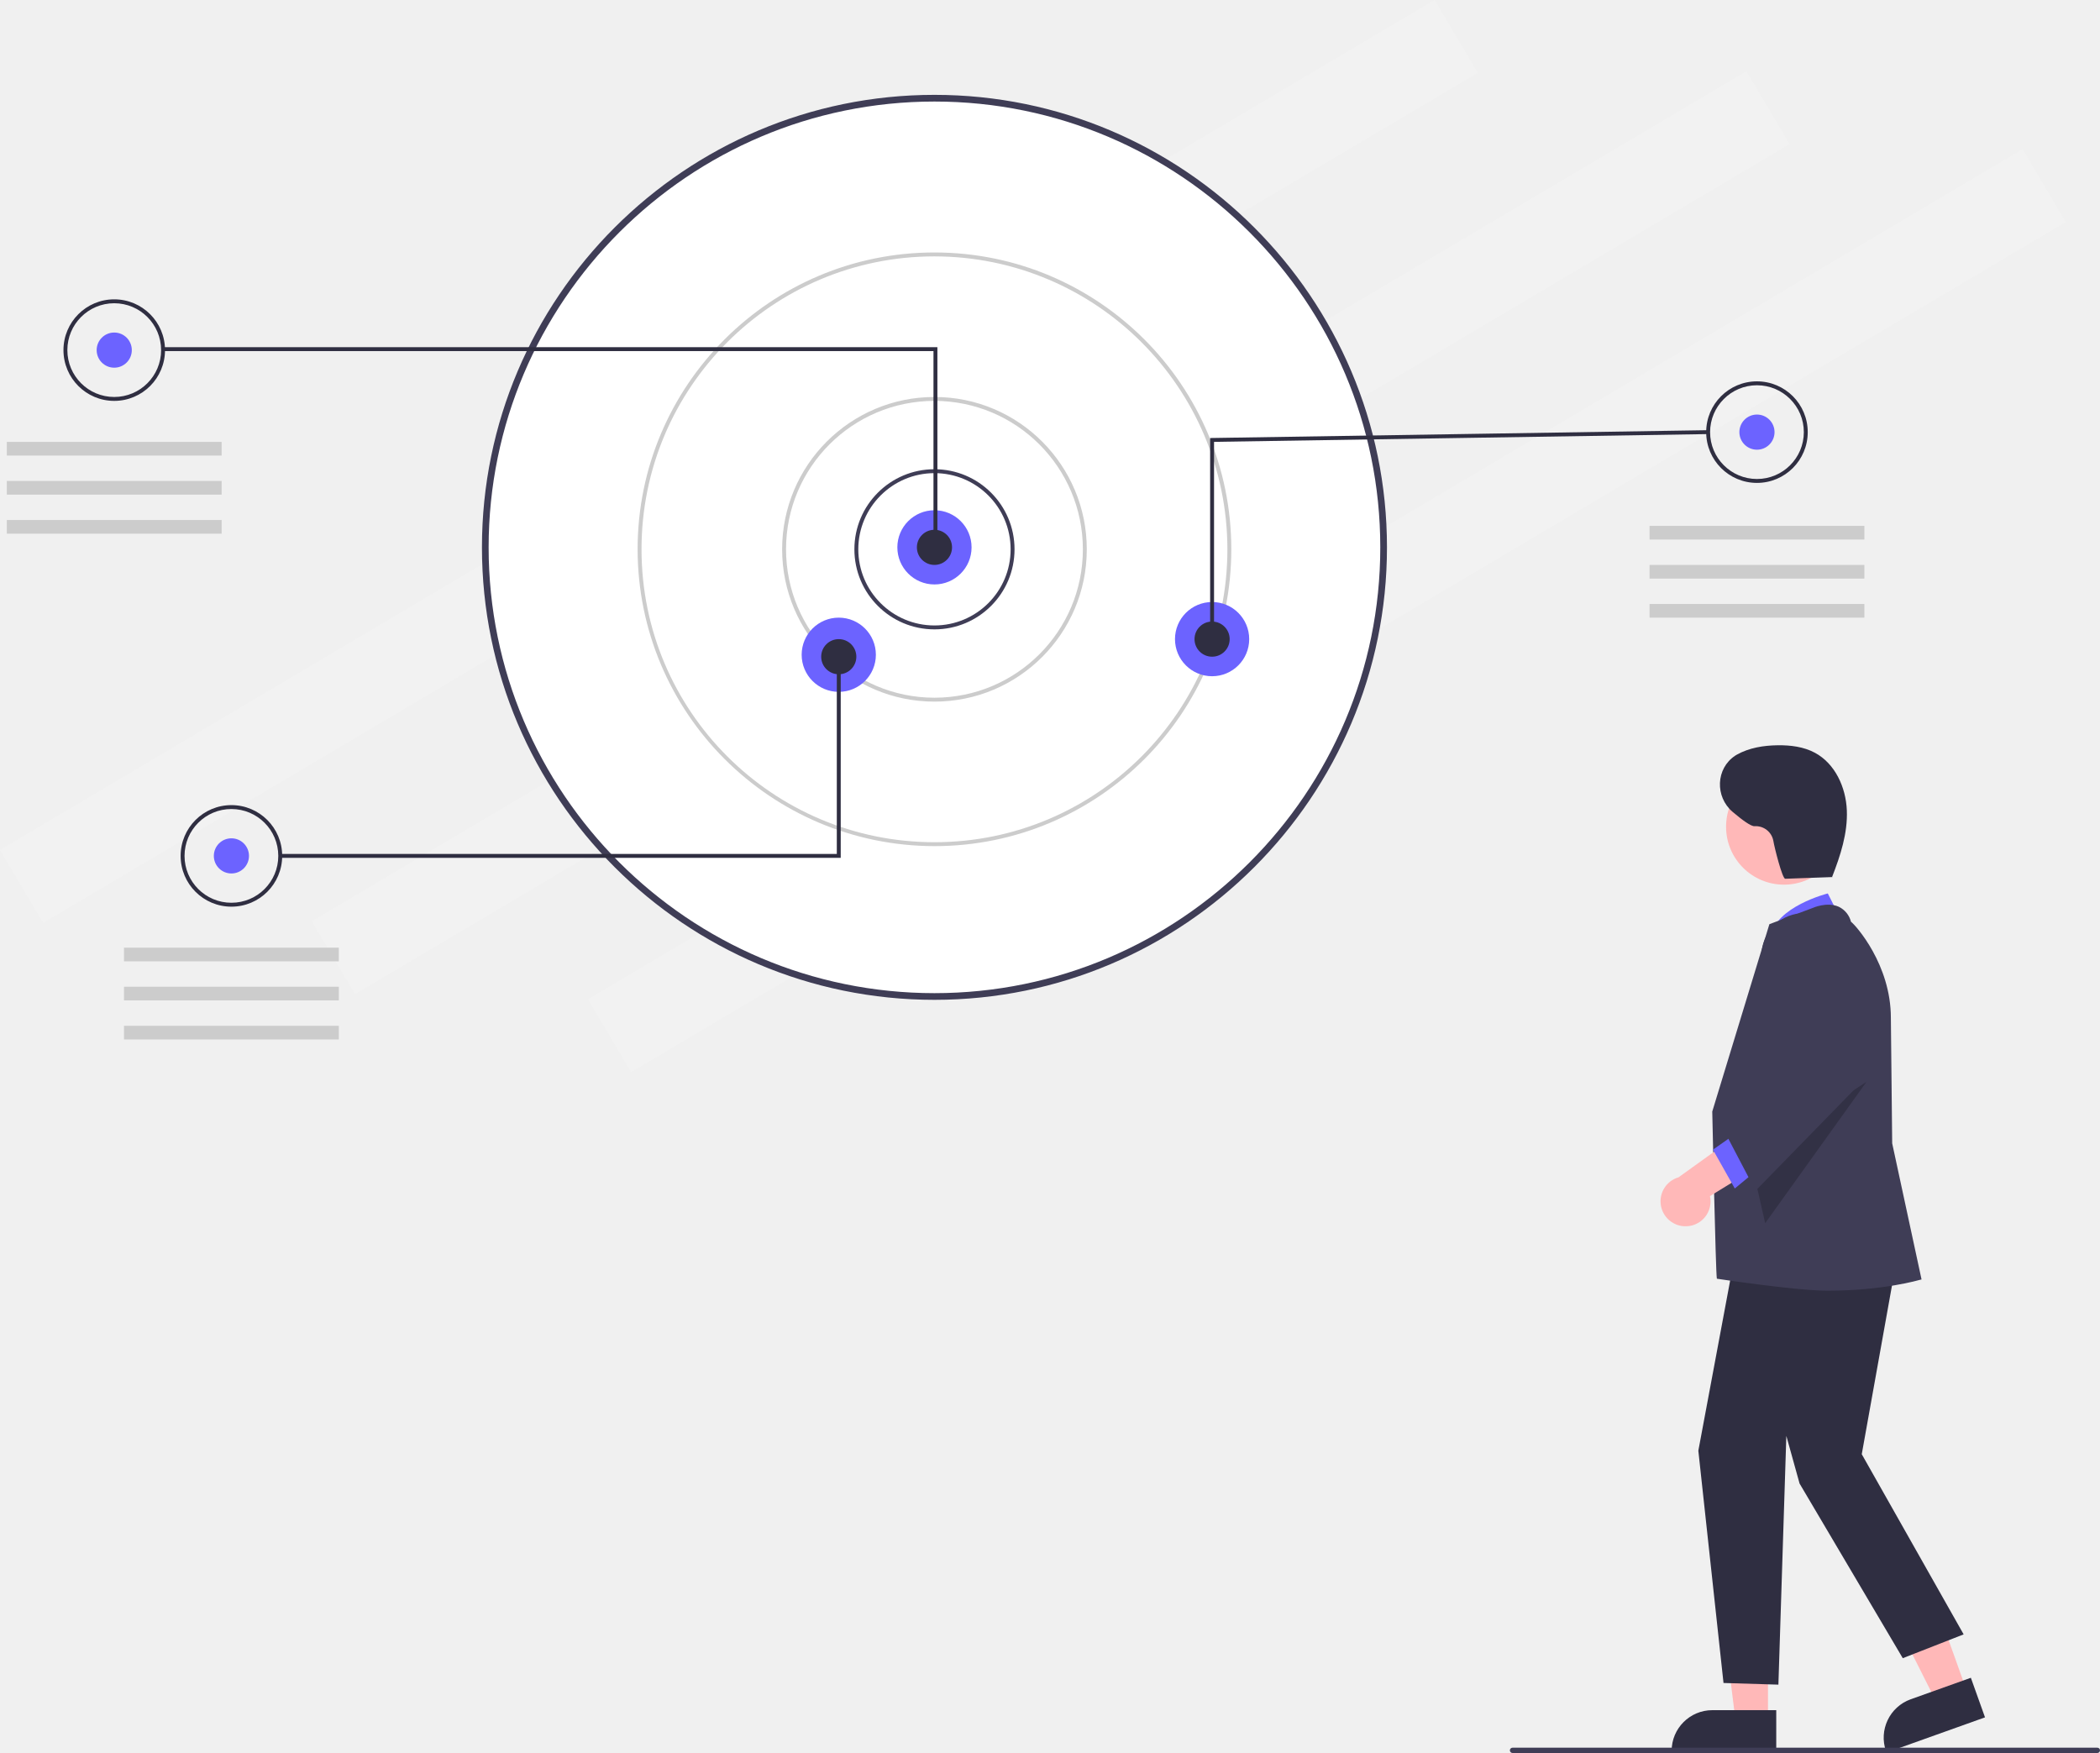
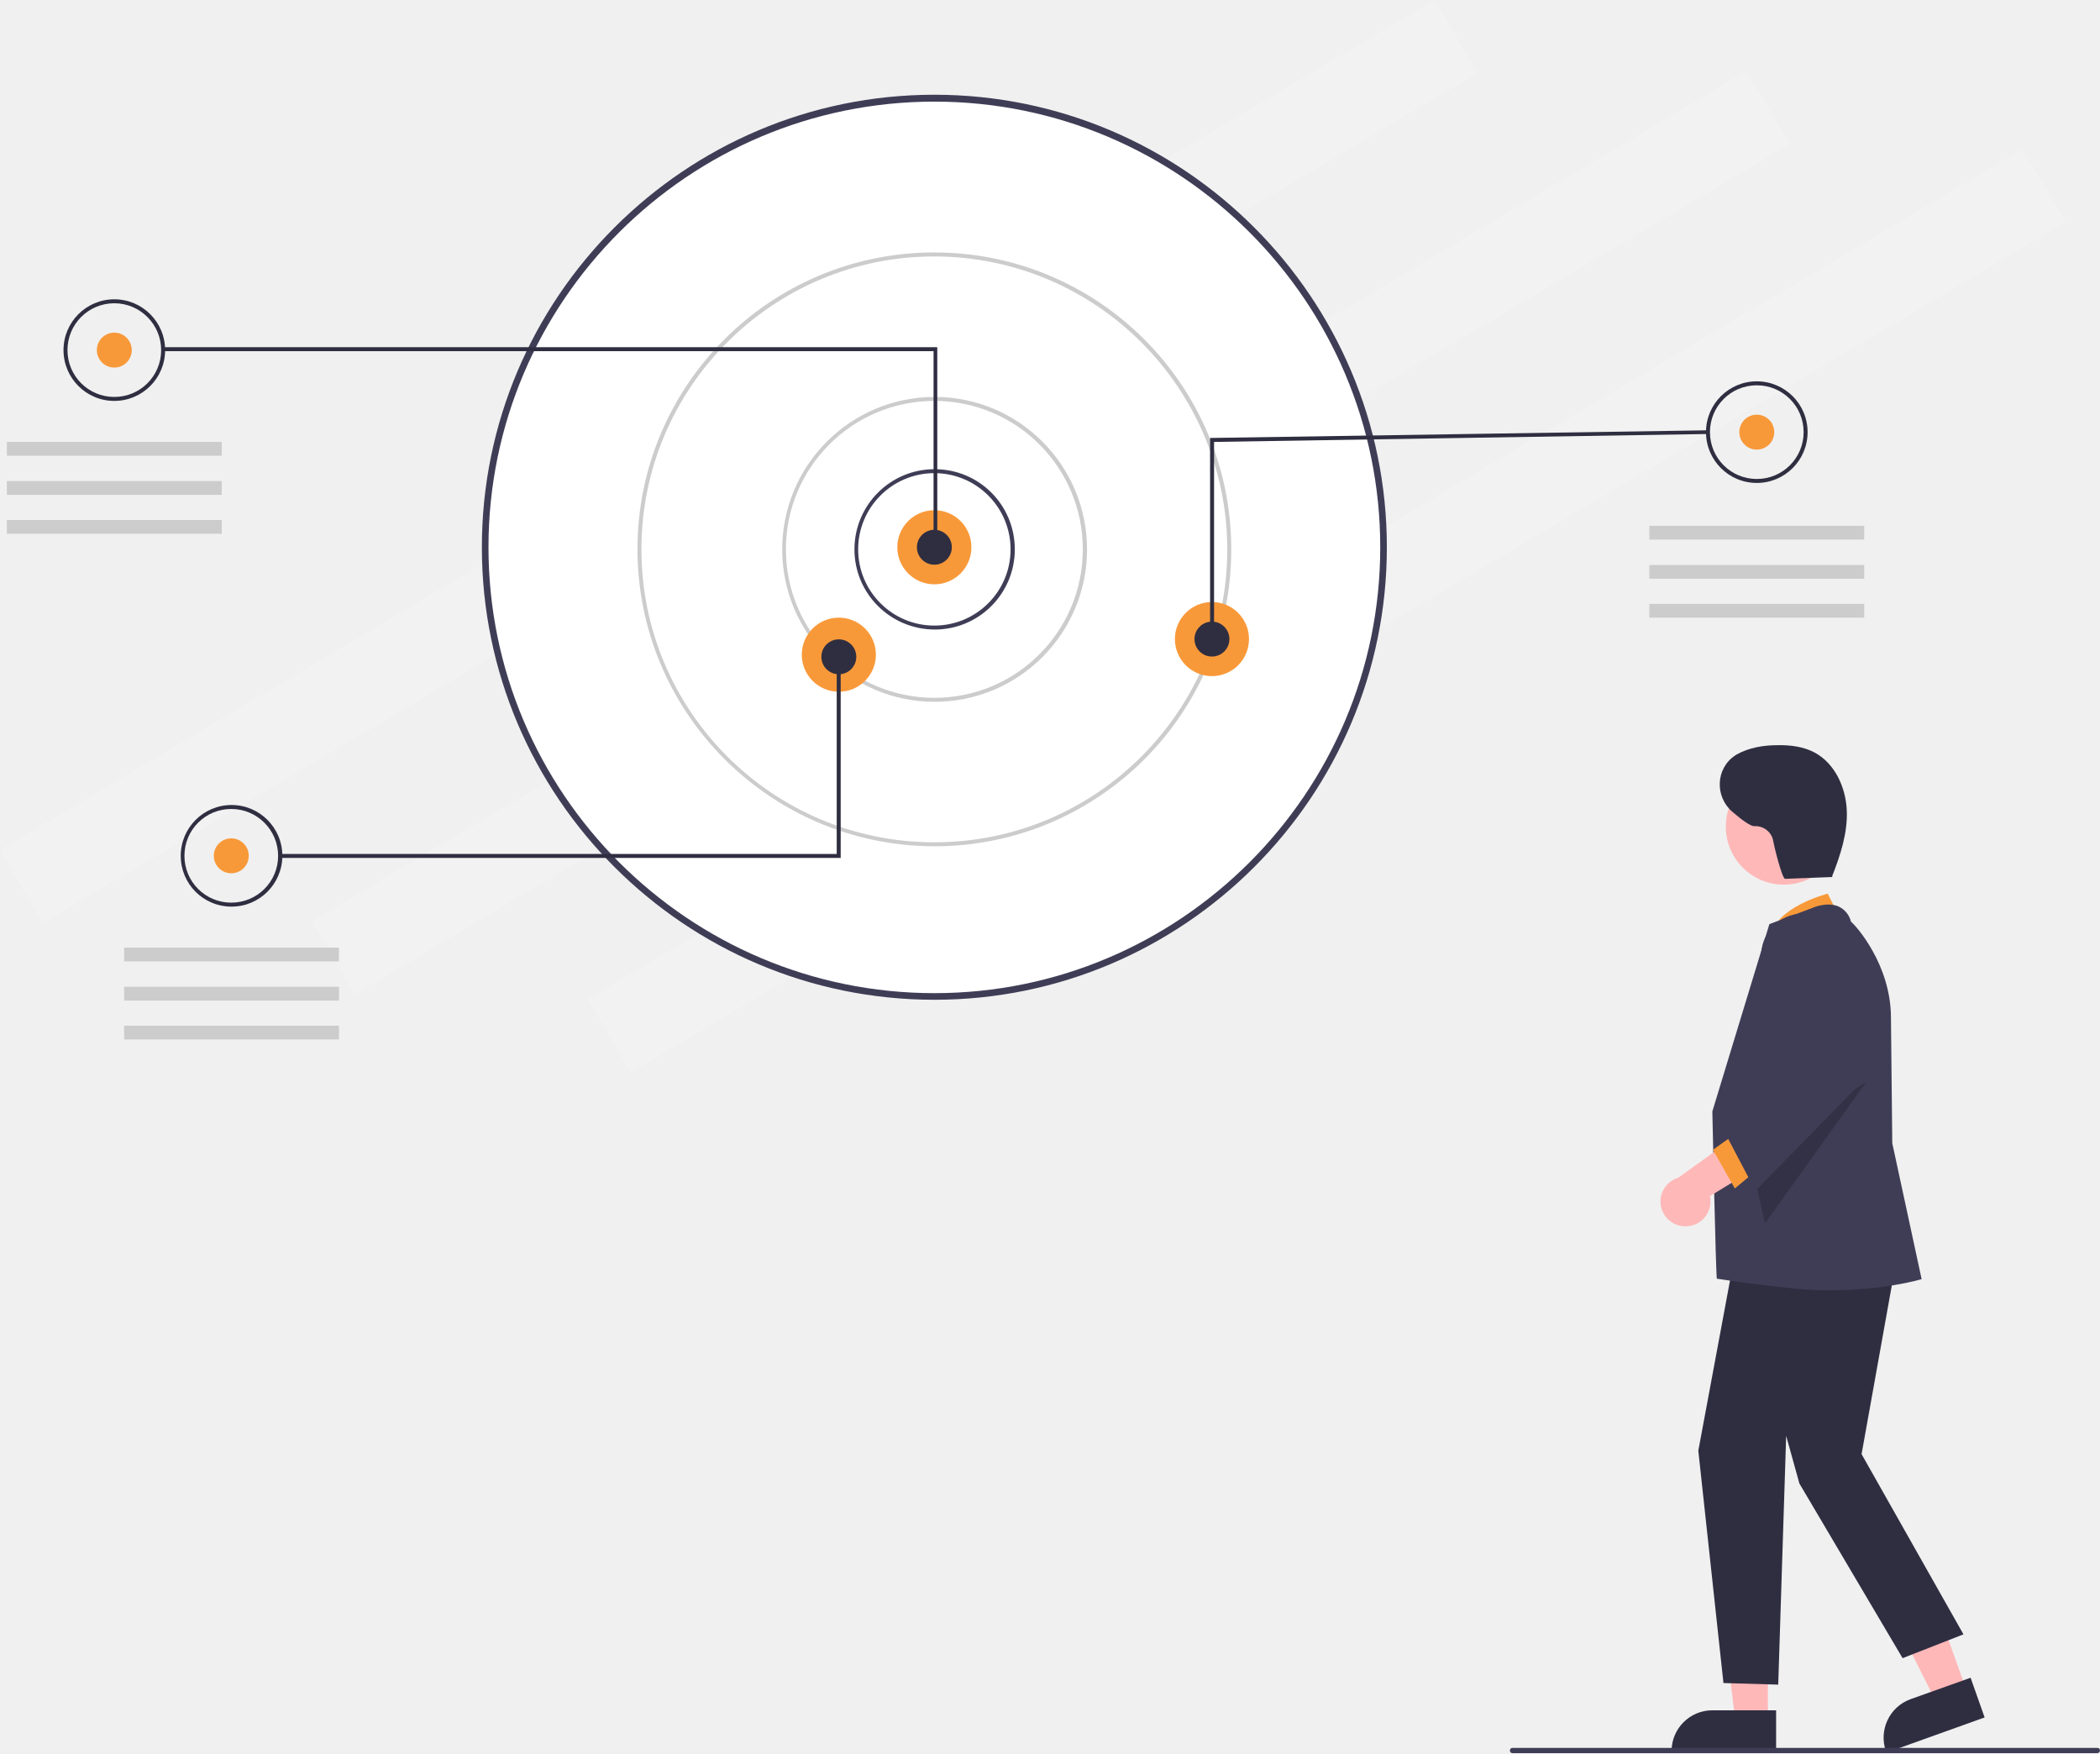
- <svg xmlns="http://www.w3.org/2000/svg" data-name="Layer 1" width="793.563" height="662.464" viewBox="0 0 793.563 662.464">
-   <rect x="167.355" y="277.158" width="630.166" height="31.983" transform="translate(-285.266 168.1218) rotate(-30.64932)" fill="#f2f2f2" />
-   <rect x="285.186" y="304.091" width="630.166" height="31.983" transform="translate(-282.5352 231.9526) rotate(-30.64932)" fill="#f2f2f2" />
-   <rect x="389.551" y="333.549" width="630.166" height="31.983" transform="translate(-282.9729 289.2711) rotate(-30.64932)" fill="#f2f2f2" />
-   <circle cx="353.12" cy="206.844" r="169.736" fill="#fff" />
-   <path d="M385.341,325.612c0-94.289,76.709-170.998,170.998-170.998s170.998,76.71,170.998,170.998S650.628,496.61,556.339,496.61,385.341,419.9,385.341,325.612Zm2.525,0c0,92.896,75.577,168.473,168.473,168.473s168.473-75.577,168.473-168.473S649.235,157.139,556.339,157.139,387.866,232.716,387.866,325.612Z" transform="translate(-203.2186 -118.7682)" fill="#3f3d56" />
-   <path d="M526.082,326.35v0A30.257,30.257,0,1,1,556.339,356.607,30.257,30.257,0,0,1,526.082,326.35Zm30.257-28.781a28.814,28.814,0,0,0-28.781,28.781v0a28.781,28.781,0,1,0,28.781-28.781Z" transform="translate(-203.2186 -118.7682)" fill="#3f3d56" style="isolation:isolate" />
-   <path d="M498.776,326.35v0a57.563,57.563,0,1,1,57.563,57.563A57.563,57.563,0,0,1,498.776,326.35Zm57.563-56.087a56.087,56.087,0,1,0,56.087,56.087,56.15,56.15,0,0,0-56.087-56.087Z" transform="translate(-203.2186 -118.7682)" fill="#ccc" style="isolation:isolate" />
-   <path d="M444.166,326.35A112.173,112.173,0,1,1,556.339,438.523,112.3,112.3,0,0,1,444.166,326.35ZM556.339,215.653A110.697,110.697,0,1,0,667.036,326.35,110.823,110.823,0,0,0,556.339,215.653Z" transform="translate(-203.2186 -118.7682)" fill="#ccc" style="isolation:isolate" />
-   <circle cx="353.12" cy="206.844" r="14.022" fill="#6c63ff" style="isolation:isolate" />
-   <circle cx="316.959" cy="247.433" r="14.022" fill="#6c63ff" style="isolation:isolate" />
-   <circle cx="458.035" cy="241.529" r="14.022" fill="#6c63ff" style="isolation:isolate" />
-   <circle cx="353.12" cy="206.844" r="6.642" fill="#2f2e41" />
-   <circle cx="458.035" cy="241.529" r="6.642" fill="#2f2e41" />
-   <circle cx="316.959" cy="248.171" r="6.642" fill="#2f2e41" />
-   <circle cx="43.168" cy="132.308" r="6.642" fill="#6c63ff" />
-   <polygon points="352.751 132.677 61.248 132.677 61.248 131.201 354.228 131.201 354.228 207.212 352.751 207.212 352.751 132.677" fill="#2f2e41" />
-   <path d="M227.199,251.076a19.188,19.188,0,1,1,19.188,19.188A19.188,19.188,0,0,1,227.199,251.076Zm19.188-17.712a17.712,17.712,0,1,0,17.712,17.712,17.732,17.732,0,0,0-17.712-17.712Z" transform="translate(-203.2186 -118.7682)" fill="#2f2e41" />
-   <circle cx="87.447" cy="323.445" r="6.642" fill="#6c63ff" />
-   <path d="M271.478,442.213h0a19.188,19.188,0,1,1,19.188,19.188A19.188,19.188,0,0,1,271.478,442.213Zm19.188-17.712a17.712,17.712,0,1,0,17.712,17.712,17.732,17.732,0,0,0-17.712-17.712Z" transform="translate(-203.2186 -118.7682)" fill="#2f2e41" />
-   <circle cx="663.932" cy="163.303" r="6.642" fill="#6c63ff" />
-   <path d="M847.963,282.071a19.188,19.188,0,1,1,19.188,19.188A19.188,19.188,0,0,1,847.963,282.071Zm19.188-17.712a17.732,17.732,0,0,0-17.712,17.712v0a17.712,17.712,0,1,0,17.712-17.712Z" transform="translate(-203.2186 -118.7682)" fill="#2f2e41" />
-   <polygon points="457.297 165.528 645.471 162.565 645.494 164.04 458.773 166.981 458.773 241.529 457.297 241.529 457.297 165.528" fill="#2f2e41" />
-   <polygon points="105.897 322.707 316.221 322.707 316.221 248.171 317.697 248.171 317.697 324.182 105.897 324.182 105.897 322.707" fill="#2f2e41" />
-   <rect x="2.579" y="166.993" width="81.178" height="5.166" fill="#ccc" />
-   <rect x="2.579" y="181.752" width="81.178" height="5.166" fill="#ccc" />
-   <rect x="2.579" y="196.512" width="81.178" height="5.166" fill="#ccc" />
-   <rect x="46.858" y="358.13" width="81.178" height="5.166" fill="#ccc" />
-   <rect x="46.858" y="372.889" width="81.178" height="5.166" fill="#ccc" />
-   <rect x="46.858" y="387.649" width="81.178" height="5.166" fill="#ccc" />
-   <rect x="623.343" y="198.726" width="81.178" height="5.166" fill="#ccc" />
-   <rect x="623.343" y="213.485" width="81.178" height="5.166" fill="#ccc" />
-   <rect x="623.343" y="228.245" width="81.178" height="5.166" fill="#ccc" />
-   <polygon points="743.166 638.861 731.622 642.987 710.214 600.421 727.253 594.332 743.166 638.861" fill="#ffb8b8" />
-   <path d="M916.104,781.071l-.168-.471a15.405,15.405,0,0,1,9.311-19.667l22.736-8.125,5.347,14.96Z" transform="translate(-203.2186 -118.7682)" fill="#2f2e41" />
-   <polygon points="668.095 650.28 655.835 650.279 650.003 602.991 668.097 602.992 668.095 650.28" fill="#ffb8b8" />
-   <path d="M874.44,780.932l-39.531-.001v-.5a15.386,15.386,0,0,1,15.387-15.386h.001l24.144.001Z" transform="translate(-203.2186 -118.7682)" fill="#2f2e41" />
-   <path d="M899.254,466.938l-5.332-10.535s-19.863,4.976-21.668,16.488Z" transform="translate(-203.2186 -118.7682)" fill="#6c63ff" />
-   <polygon points="718.035 468.635 703.535 549.548 742.035 617.635 719.035 626.635 680.035 560.635 675.035 542.635 672.035 636.635 651.292 636.005 641.781 548.232 657.035 466.635 718.035 468.635" fill="#2f2e41" />
-   <path d="M852,602c-.45-2.004-1.741-63.173-1.741-63.173s21.325-70.009,21.521-70.584l.076-.225,16.191-6.07c.227-.104,5.621-2.507,10.036-.504a8.651,8.651,0,0,1,4.601,5.654c1.836,1.368,15.07,16.192,15.07,36.3l.5,47.449,11.095,51.44-.49.104c-.303.064-13.827,4.139-35.128,4.139C881.894,606.531,852,602,852,602Z" transform="translate(-203.2186 -118.7682)" fill="#3f3d56" />
-   <circle cx="674.143" cy="312.435" r="21.883" fill="#ffb8b8" />
-   <polygon points="705.318 408.841 667.035 462.257 661.381 437.312 705.318 408.841" opacity="0.2" />
-   <path d="M840.59,582.177a9.391,9.391,0,0,0,8.799-11.398l28.446-17.449L862.128,545.981l-24.605,17.697a9.442,9.442,0,0,0,3.067,18.499Z" transform="translate(-203.2186 -118.7682)" fill="#ffb8b8" />
-   <polygon points="657.035 427.635 647.292 434.462 655.555 449.135 667.035 439.635 657.035 427.635" fill="#6c63ff" />
-   <path d="M855.153,546.834l22.917-26.563-8.78-36.639a16.031,16.031,0,0,1,29.705-11.336l.199.371,8.091,54.408-40.654,41.671Z" transform="translate(-203.2186 -118.7682)" fill="#3f3d56" />
-   <path d="M896.001,450.202l-18.163.652c-1.107.04-4.112-11.909-4.505-14.387a6.765,6.765,0,0,0-7.057-5.473c-1.36.128-4.788-2.412-8.326-5.419-6.717-5.71-6.367-16.435,1.011-21.26q.302-.198.594-.361c4.655-2.605,10.1-3.48,15.433-3.547,4.835-.06,9.807.548,14.067,2.837,7.637,4.103,11.701,13.069,12.058,21.73s-2.42,17.131-5.571,25.207" transform="translate(-203.2186 -118.7682)" fill="#2f2e41" />
-   <path d="M995.781,781.232h-221a1,1,0,0,1,0-2h221a1,1,0,0,1,0,2Z" transform="translate(-203.2186 -118.7682)" fill="#3f3d56" />
+ <svg xmlns="http://www.w3.org/2000/svg" version="1.1" id="Layer_1" x="0px" y="0px" viewBox="0 0 793.6 662.5" style="enable-background:new 0 0 793.6 662.5;" xml:space="preserve">
+   <style type="text/css">
+ 	.st0{fill:#F2F2F2;}
+ 	.st1{fill:#FFFFFF;}
+ 	.st2{fill:#3F3D56;}
+ 	.st3{fill:#CCCCCC;}
+ 	.st4{fill:#F89939;}
+ 	.st5{fill:#2F2E41;}
+ 	.st6{fill:#FFB8B8;}
+ 	.st7{opacity:0.2;enable-background:new    ;}
+ </style>
+   <rect x="-35.9" y="158.4" transform="matrix(0.8603 -0.5098 0.5098 0.8603 -49.8904 166.7013)" class="st0" width="630.2" height="32" />
+   <rect x="82" y="185.3" transform="matrix(0.8603 -0.5098 0.5098 0.8603 -47.1597 230.5321)" class="st0" width="630.2" height="32" />
+   <rect x="186.3" y="214.8" transform="matrix(0.8603 -0.5098 0.5098 0.8603 -47.5973 287.8506)" class="st0" width="630.2" height="32" />
+   <circle class="st1" cx="353.1" cy="206.8" r="169.7" />
+   <path class="st2" d="M182.1,206.8c0-94.3,76.7-171,171-171s171,76.7,171,171s-76.7,171-171,171S182.1,301.1,182.1,206.8z   M184.6,206.8c0,92.9,75.6,168.5,168.5,168.5s168.5-75.6,168.5-168.5S446,38.4,353.1,38.4S184.6,113.9,184.6,206.8z" />
+   <path class="st2" d="M322.9,207.6L322.9,207.6c0-16.7,13.5-30.3,30.3-30.3s30.3,13.5,30.3,30.3c0,16.7-13.5,30.3-30.3,30.3h0  C336.4,237.8,322.9,224.3,322.9,207.6L322.9,207.6z M353.1,178.8c-15.9,0-28.8,12.9-28.8,28.8l0,0c0,15.9,12.9,28.8,28.8,28.8  s28.8-12.9,28.8-28.8C381.9,191.7,369,178.8,353.1,178.8z" />
+   <path class="st3" d="M295.6,207.6L295.6,207.6c0-31.8,25.8-57.6,57.6-57.6c31.8,0,57.6,25.8,57.6,57.6s-25.8,57.6-57.6,57.6  S295.6,239.4,295.6,207.6C295.6,207.6,295.6,207.6,295.6,207.6L295.6,207.6z M353.1,151.5c-31,0-56.1,25.1-56.1,56.1  s25.1,56.1,56.1,56.1s56.1-25.1,56.1-56.1C409.2,176.6,384.1,151.5,353.1,151.5z" />
+   <path class="st3" d="M240.9,207.6c0-62,50.2-112.2,112.2-112.2s112.2,50.2,112.2,112.2c0,62-50.2,112.2-112.2,112.2  C291.2,319.7,241,269.5,240.9,207.6z M353.1,96.9c-61.1,0-110.7,49.6-110.7,110.7S292,318.3,353.1,318.3s110.7-49.6,110.7-110.7  C463.7,146.5,414.2,97,353.1,96.9z" />
+   <circle class="st4" cx="353.1" cy="206.8" r="14" />
+   <circle class="st4" cx="317" cy="247.4" r="14" />
+   <circle class="st4" cx="458" cy="241.5" r="14" />
+   <circle class="st5" cx="353.1" cy="206.8" r="6.6" />
+   <circle class="st5" cx="458" cy="241.5" r="6.6" />
+   <circle class="st5" cx="317" cy="248.2" r="6.6" />
+   <circle class="st4" cx="43.2" cy="132.3" r="6.6" />
+   <polygon class="st5" points="352.8,132.7 61.2,132.7 61.2,131.2 354.2,131.2 354.2,207.2 352.8,207.2 " />
+   <path class="st5" d="M24,132.3c0-10.6,8.6-19.2,19.2-19.2c10.6,0,19.2,8.6,19.2,19.2c0,10.6-8.6,19.2-19.2,19.2  C32.6,151.5,24,142.9,24,132.3C24,132.3,24,132.3,24,132.3z M43.2,114.6c-9.8,0-17.7,7.9-17.7,17.7c0,9.8,7.9,17.7,17.7,17.7  c9.8,0,17.7-7.9,17.7-17.7c0,0,0,0,0,0C60.9,122.5,52.9,114.6,43.2,114.6L43.2,114.6z" />
+   <circle class="st4" cx="87.4" cy="323.4" r="6.6" />
+   <path class="st5" d="M68.3,323.4L68.3,323.4c0-10.6,8.6-19.2,19.2-19.2c10.6,0,19.2,8.6,19.2,19.2c0,10.6-8.6,19.2-19.2,19.2  c0,0,0,0,0,0C76.8,342.6,68.3,334,68.3,323.4z M87.4,305.7c-9.8,0-17.7,7.9-17.7,17.7c0,9.8,7.9,17.7,17.7,17.7  c9.8,0,17.7-7.9,17.7-17.7v0C105.1,313.7,97.2,305.7,87.4,305.7z" />
+   <circle class="st4" cx="663.9" cy="163.3" r="6.6" />
+   <path class="st5" d="M644.7,163.3c0-10.6,8.6-19.2,19.2-19.2c10.6,0,19.2,8.6,19.2,19.2c0,10.6-8.6,19.2-19.2,19.2  S644.7,173.9,644.7,163.3C644.7,163.3,644.7,163.3,644.7,163.3z M663.9,145.6c-9.8,0-17.7,7.9-17.7,17.7l0,0  c0,9.8,7.9,17.7,17.7,17.7c9.8,0,17.7-7.9,17.7-17.7C681.6,153.5,673.7,145.6,663.9,145.6L663.9,145.6L663.9,145.6z" />
+   <polygon class="st5" points="457.3,165.5 645.5,162.6 645.5,164 458.8,167 458.8,241.5 457.3,241.5 " />
+   <polygon class="st5" points="105.9,322.7 316.2,322.7 316.2,248.2 317.7,248.2 317.7,324.2 105.9,324.2 " />
+   <rect x="2.6" y="167" class="st3" width="81.2" height="5.2" />
+   <rect x="2.6" y="181.8" class="st3" width="81.2" height="5.2" />
+   <rect x="2.6" y="196.5" class="st3" width="81.2" height="5.2" />
+   <rect x="46.9" y="358.1" class="st3" width="81.2" height="5.2" />
+   <rect x="46.9" y="372.9" class="st3" width="81.2" height="5.2" />
+   <rect x="46.9" y="387.6" class="st3" width="81.2" height="5.2" />
+   <rect x="623.3" y="198.7" class="st3" width="81.2" height="5.2" />
+   <rect x="623.3" y="213.5" class="st3" width="81.2" height="5.2" />
+   <rect x="623.3" y="228.2" class="st3" width="81.2" height="5.2" />
+   <polygon class="st6" points="743.2,638.9 731.6,643 710.2,600.4 727.3,594.3 " />
+   <path class="st5" d="M712.9,662.3l-0.2-0.5c-2.8-8,1.3-16.8,9.3-19.7l22.7-8.1l5.3,15L712.9,662.3z" />
+   <polygon class="st6" points="668.1,650.3 655.8,650.3 650,603 668.1,603 " />
+   <path class="st5" d="M671.2,662.2l-39.5,0v-0.5c0-8.5,6.9-15.4,15.4-15.4l0,0h0l24.1,0L671.2,662.2z" />
+   <path class="st4" d="M696,348.2l-5.3-10.5c0,0-19.9,5-21.7,16.5L696,348.2z" />
+   <polygon class="st5" points="718,468.6 703.5,549.5 742,617.6 719,626.6 680,560.6 675,542.6 672,636.6 651.3,636 641.8,548.2   657,466.6 " />
+   <path class="st2" d="M648.8,483.2c-0.4-2-1.7-63.2-1.7-63.2s21.3-70,21.5-70.6l0.1-0.2l16.2-6.1c0.2-0.1,5.6-2.5,10-0.5  c2.3,1.1,4,3.2,4.6,5.7c1.8,1.4,15.1,16.2,15.1,36.3l0.5,47.4l11.1,51.4l-0.5,0.1c-0.3,0.1-13.8,4.1-35.1,4.1  C678.7,487.8,648.8,483.2,648.8,483.2z" />
+   <circle class="st6" cx="674.1" cy="312.4" r="21.9" />
+   <polygon class="st7" points="705.3,408.8 667,462.3 661.4,437.3 " />
+   <path class="st6" d="M637.4,463.4c5.2-0.2,9.2-4.6,9-9.8c0-0.6-0.1-1.1-0.2-1.6l28.4-17.4l-15.7-7.3l-24.6,17.7  c-5,1.5-7.9,6.7-6.4,11.7C629.1,460.8,633,463.6,637.4,463.4L637.4,463.4z" />
+   <polygon class="st4" points="657,427.6 647.3,434.5 655.6,449.1 667,439.6 " />
+   <path class="st2" d="M651.9,428.1l22.9-26.6l-8.8-36.6c-2.1-8.6,3.2-17.3,11.9-19.3c7.1-1.7,14.4,1.6,17.9,8l0.2,0.4l8.1,54.4  L663.4,450L651.9,428.1z" />
+   <path class="st5" d="M692.8,331.4l-18.2,0.7c-1.1,0-4.1-11.9-4.5-14.4c-0.6-3.3-3.7-5.7-7.1-5.5c-1.4,0.1-4.8-2.4-8.3-5.4  c-6.7-5.7-6.4-16.4,1-21.3c0.2-0.1,0.4-0.3,0.6-0.4c4.7-2.6,10.1-3.5,15.4-3.5c4.8-0.1,9.8,0.5,14.1,2.8  c7.6,4.1,11.7,13.1,12.1,21.7s-2.4,17.1-5.6,25.2" />
+   <path class="st2" d="M792.6,662.5h-221c-0.6,0-1-0.4-1-1c0-0.6,0.4-1,1-1h221c0.6,0,1,0.4,1,1C793.6,662,793.1,662.5,792.6,662.5z" />
</svg>
